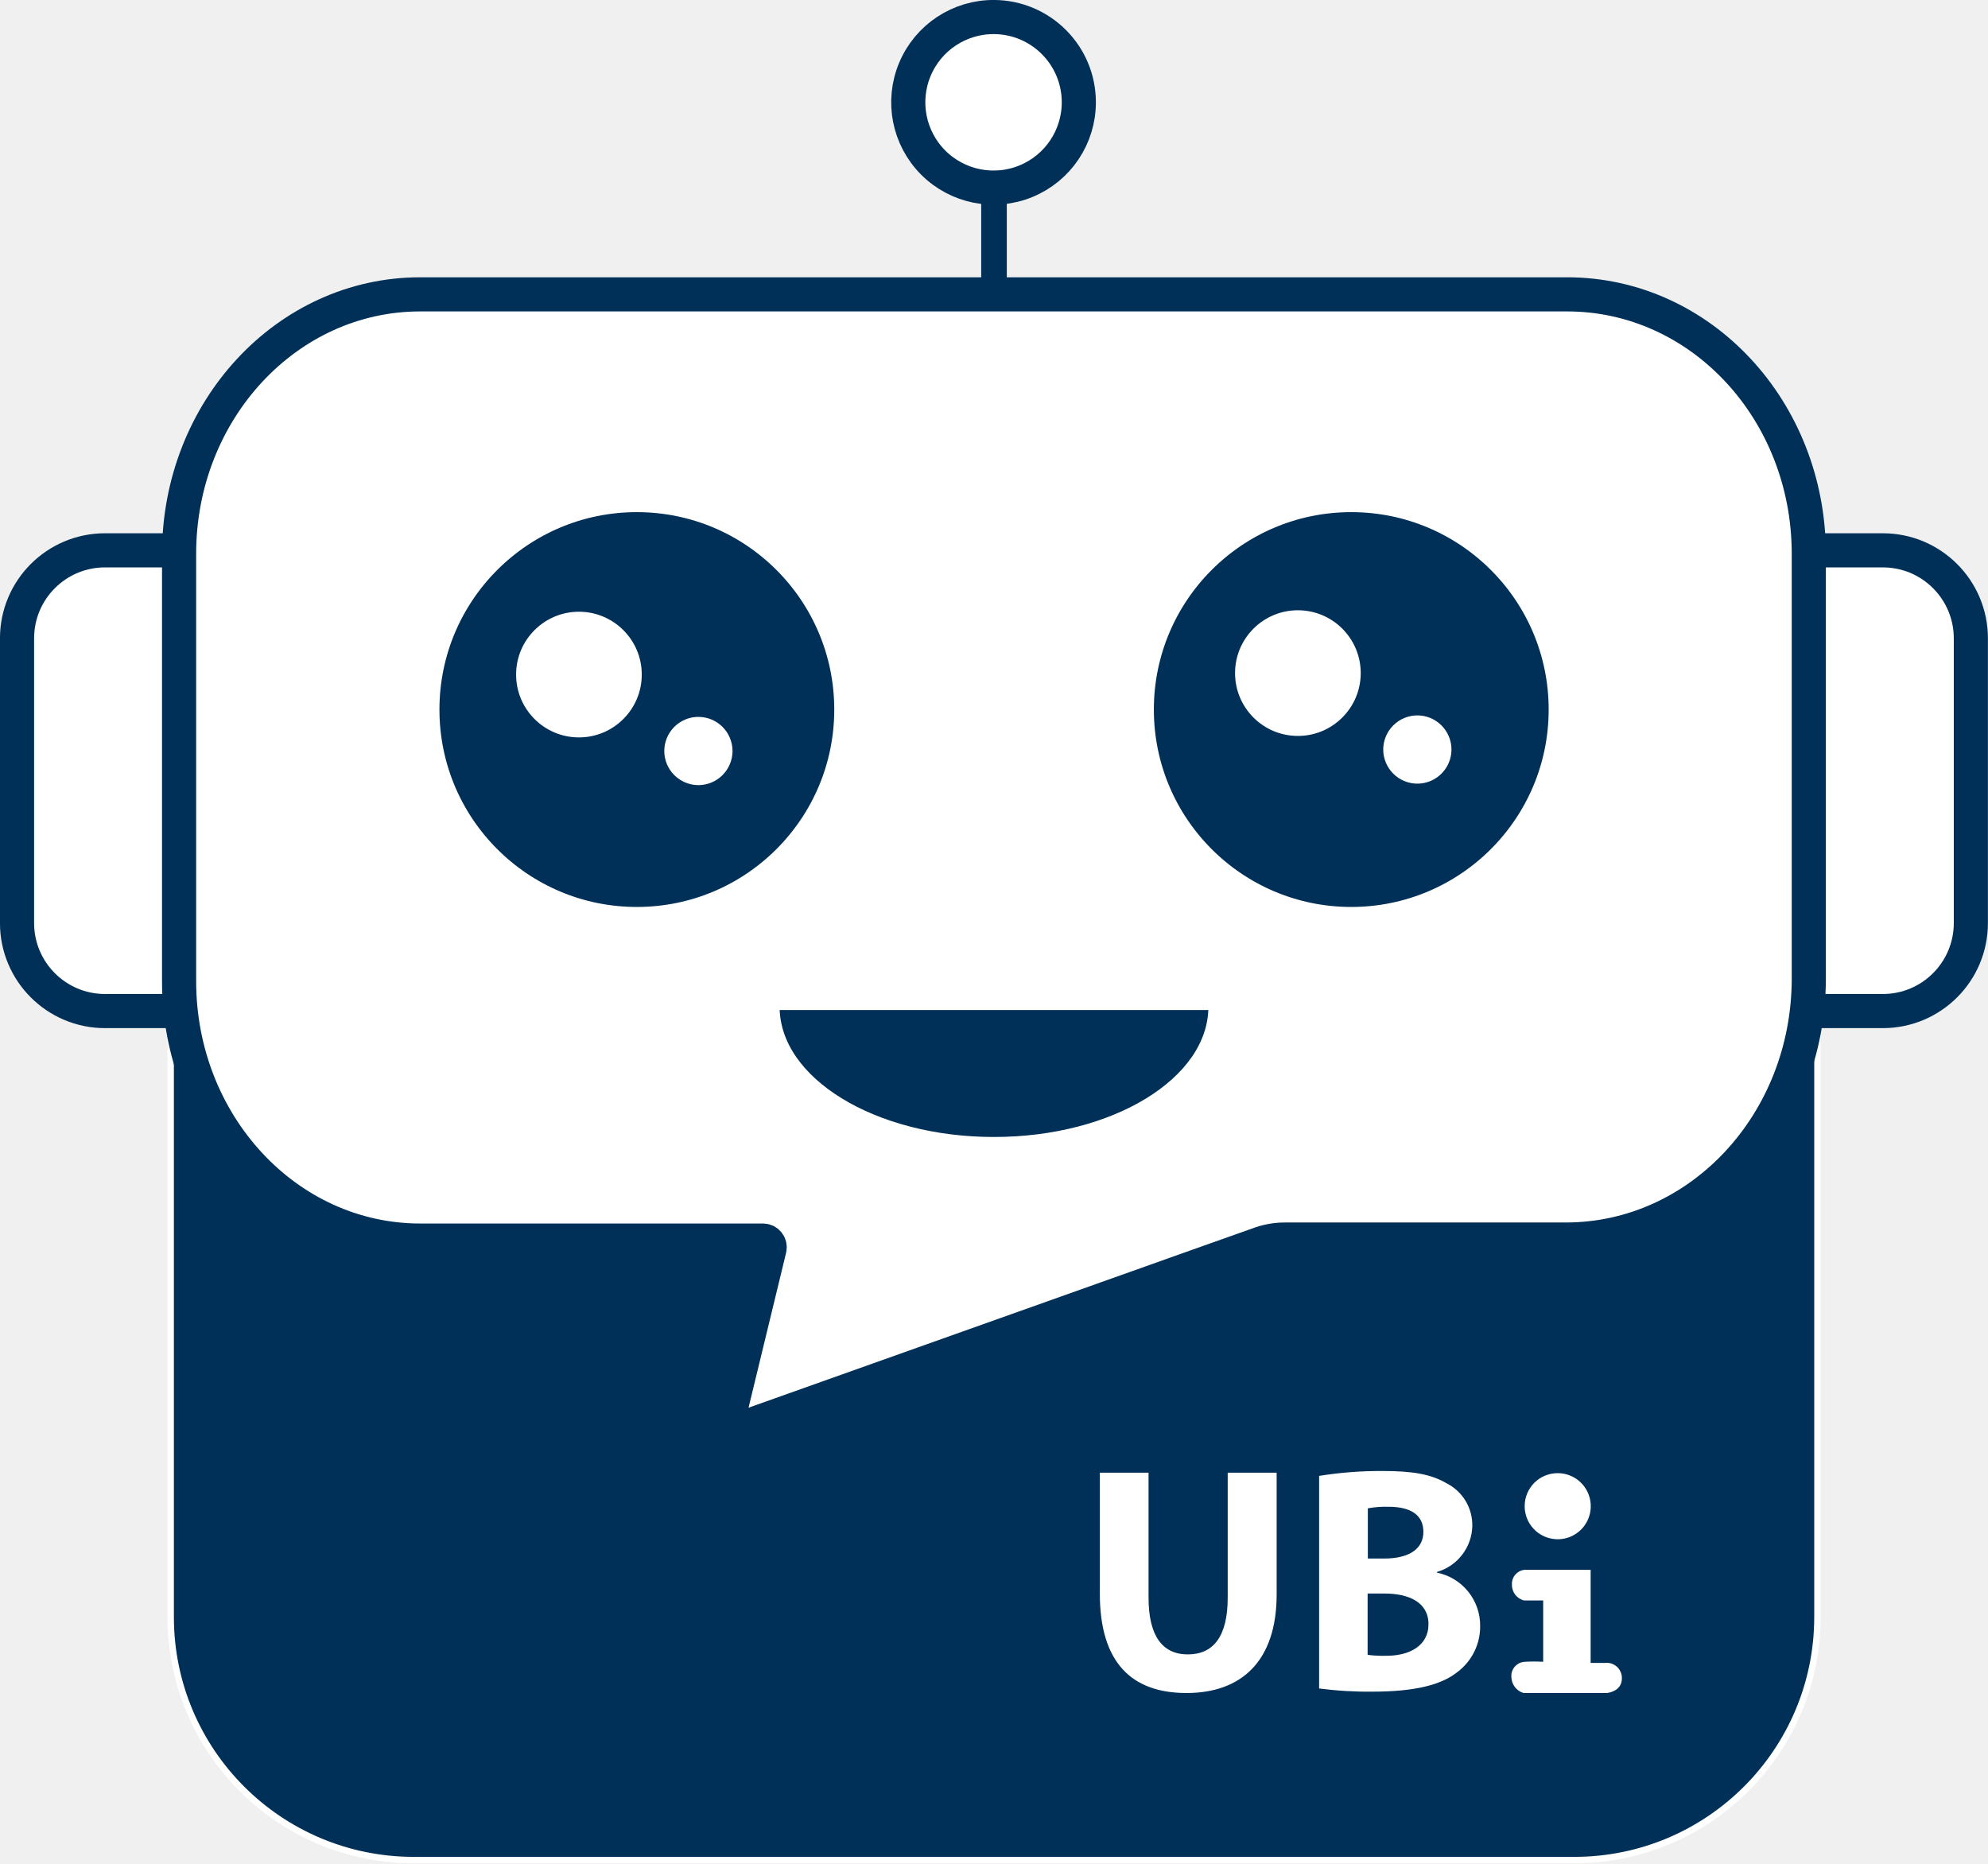
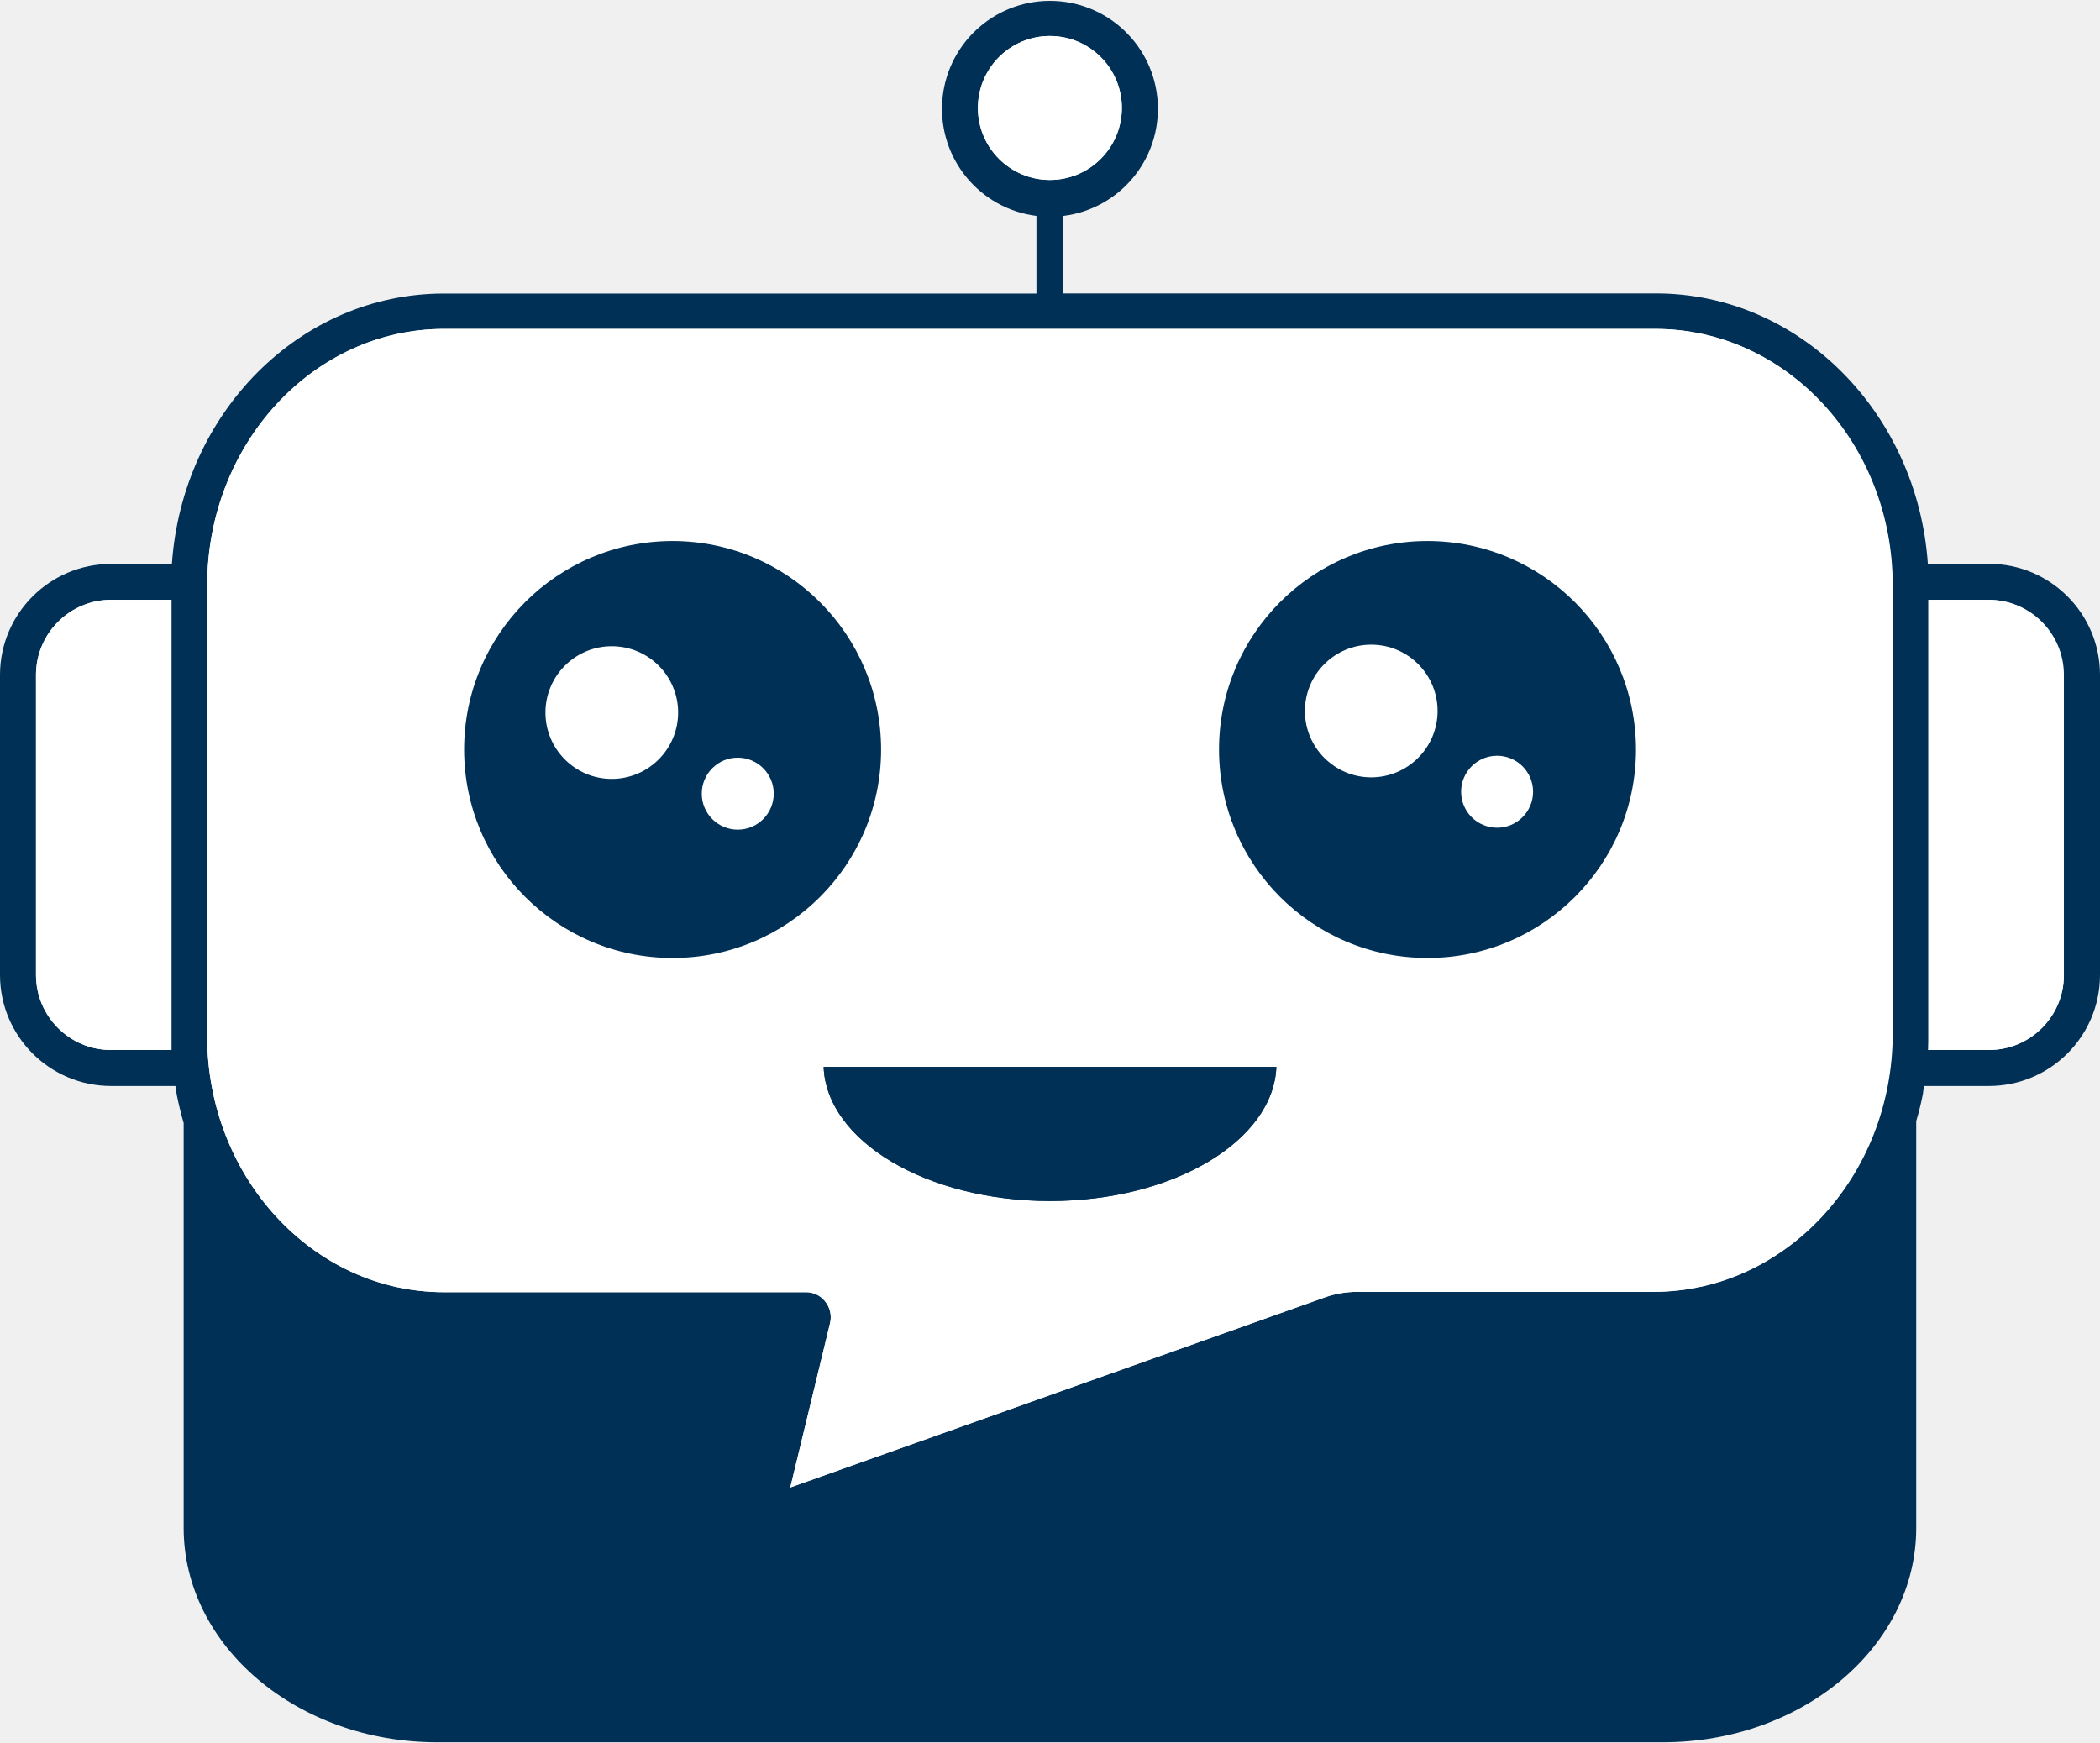
- <svg xmlns="http://www.w3.org/2000/svg" viewBox="0 0 175.06 164.07">
+ <svg xmlns="http://www.w3.org/2000/svg" viewBox="0 0 175.06 145.24">
  <g id="Ebene_2" data-name="Ebene 2">
    <g id="Ebene_1-2" data-name="Ebene 1">
-       <path d="M138.62,163.79H36.44A21.41,21.41,0,0,1,15,142.38v-77A21.41,21.41,0,0,1,36.44,44H138.62A21.41,21.41,0,0,1,160,65.37v77a21.41,21.41,0,0,1-21.41,21.41" style="fill:#003057" />
-       <rect x="15.03" y="43.95" width="145.01" height="119.84" rx="21.41" style="fill:none;stroke:#fff;stroke-miterlimit:10;stroke-width:0.564px" />
-       <path d="M96.85,129.68v10.65c0,6.07,2.8,8.75,7.63,8.75s7.94-2.8,7.94-8.69V129.68h-4.31v11c0,3.39-1.24,5-3.51,5s-3.46-1.67-3.46-5v-11Zm19.31,19a33.31,33.31,0,0,0,4.68.28c3.8,0,6.11-.61,7.5-1.73a5,5,0,0,0,2-4.05,4.75,4.75,0,0,0-3.8-4.7v-.06a4.32,4.32,0,0,0,3.11-4.05,4.13,4.13,0,0,0-2.27-3.76c-1.39-.81-3-1.08-5.64-1.08a34.19,34.19,0,0,0-5.58.43v18.72Zm4.27-15.86a8.78,8.78,0,0,1,1.84-.14c2,0,3.07.75,3.07,2.21s-1.19,2.35-3.48,2.35h-1.41v-4.42Zm0,7.5h1.48c2.14,0,3.88.76,3.88,2.7s-1.74,2.78-3.68,2.78a10.51,10.51,0,0,1-1.68-.08Z" style="fill:#fff" />
-       <path d="M137.17,129.72a2.91,2.91,0,1,1-2.91,2.9,2.9,2.9,0,0,1,2.91-2.9" style="fill:#fff" />
-       <path d="M140.07,139.81v6.62h1.28a1.33,1.33,0,0,1,1.47,1.37c0,1.17-1.32,1.28-1.32,1.28h-7.34a1.5,1.5,0,0,1-1.07-1.38,1.25,1.25,0,0,1,1.17-1.37,13.57,13.57,0,0,1,1.63,0v-5.4h-1.68a1.39,1.39,0,0,1-1.07-1.38,1.24,1.24,0,0,1,1.12-1.32h5.81Z" style="fill:#fff" />
-       <line x1="87.53" y1="25.92" x2="87.53" y2="13.15" style="fill:none;stroke:#003057;stroke-miterlimit:10;stroke-width:2.254px" />
-       <path d="M95,9A7.51,7.51,0,1,1,87.53,1.5,7.51,7.51,0,0,1,95,9" style="fill:#fff" />
-       <path d="M95,9A7.51,7.51,0,1,1,87.53,1.5,7.51,7.51,0,0,1,95,9Z" style="fill:none;stroke:#003057;stroke-miterlimit:10;stroke-width:3.005px" />
-       <path d="M165.81,89h-9.29a7.76,7.76,0,0,1-7.76-7.75V56.21a7.76,7.76,0,0,1,7.76-7.75h9.29a7.75,7.75,0,0,1,7.75,7.75V81.28A7.75,7.75,0,0,1,165.81,89" style="fill:#fff" />
-       <rect x="148.76" y="48.46" width="24.79" height="40.57" rx="7.75" style="fill:none;stroke:#003057;stroke-miterlimit:10;stroke-width:3.005px" />
-       <path d="M18.54,89H9.26A7.75,7.75,0,0,1,1.5,81.28V56.21a7.75,7.75,0,0,1,7.76-7.75h9.28a7.75,7.75,0,0,1,7.76,7.75V81.28A7.75,7.75,0,0,1,18.54,89" style="fill:#fff" />
-       <rect x="1.5" y="48.46" width="24.79" height="40.57" rx="7.75" style="fill:none;stroke:#003057;stroke-miterlimit:10;stroke-width:3.005px" />
-       <path d="M159.28,48.77V86.15c0,12.73-9.58,23-21.41,23h-24.7a6.53,6.53,0,0,0-2.39.44l-5.47,1.94L65.16,125.82a.86.86,0,0,1-1-1l3.2-13.2.4-1.65a.59.59,0,0,0-.55-.73H37c-11.73,0-21.23-10.23-21.23-22.85V48.77c0-12.62,9.5-22.85,21.23-22.85h101c11.73,0,21.23,10.23,21.23,22.85" style="fill:#fff" />
-       <path d="M159.28,48.77V86.15c0,12.73-9.58,23-21.41,23h-24.7a6.53,6.53,0,0,0-2.39.44l-5.47,1.94L65.16,125.82a.86.86,0,0,1-1-1l3.2-13.2.4-1.65a.59.59,0,0,0-.55-.73H37c-11.73,0-21.23-10.23-21.23-22.85V48.77c0-12.62,9.5-22.85,21.23-22.85h101C149.78,25.92,159.28,36.15,159.28,48.77Z" style="fill:none;stroke:#003057;stroke-miterlimit:10;stroke-width:3.005px" />
-       <path d="M74.59,62.48A18.51,18.51,0,1,1,56.08,44,18.51,18.51,0,0,1,74.59,62.48" style="fill:#003057" />
-       <circle cx="56.08" cy="62.48" r="18.51" style="fill:none;stroke:#fff;stroke-miterlimit:10;stroke-width:2.254px" />
-       <path d="M57.64,59.4A6.66,6.66,0,1,1,51,52.74a6.66,6.66,0,0,1,6.66,6.66" style="fill:#fff" />
-       <circle cx="50.98" cy="59.4" r="6.66" style="fill:none;stroke:#003057;stroke-miterlimit:10;stroke-width:2.254px" />
-       <path d="M65.63,66.16A4.13,4.13,0,1,1,61.5,62a4.13,4.13,0,0,1,4.13,4.13" style="fill:#fff" />
-       <path d="M65.63,66.16A4.13,4.13,0,1,1,61.5,62,4.13,4.13,0,0,1,65.63,66.16Z" style="fill:none;stroke:#003057;stroke-miterlimit:10;stroke-width:2.254px" />
-       <path d="M137.49,62.48A18.51,18.51,0,1,1,119,44a18.51,18.51,0,0,1,18.5,18.51" style="fill:#003057" />
-       <circle cx="118.99" cy="62.48" r="18.51" style="fill:none;stroke:#fff;stroke-miterlimit:10;stroke-width:2.254px" />
-       <path d="M121,59.27a6.66,6.66,0,1,1-6.66-6.66A6.66,6.66,0,0,1,121,59.27" style="fill:#fff" />
-       <circle cx="114.29" cy="59.27" r="6.66" style="fill:none;stroke:#003057;stroke-miterlimit:10;stroke-width:2.254px" />
-       <path d="M128.94,66a4.13,4.13,0,1,1-4.13-4.13A4.13,4.13,0,0,1,128.94,66" style="fill:#fff" />
-       <path d="M128.94,66a4.13,4.13,0,1,1-4.13-4.13A4.13,4.13,0,0,1,128.94,66Z" style="fill:none;stroke:#003057;stroke-miterlimit:10;stroke-width:2.254px" />
-       <path d="M106.69,88.66c0,6.48-8.58,11.74-19.16,11.74S68.37,95.14,68.37,88.66h38.32Z" style="fill:#003057" />
-       <path d="M106.69,88.66c0,6.48-8.58,11.74-19.16,11.74S68.37,95.14,68.37,88.66h38.32Z" style="fill:none;stroke:#fff;stroke-miterlimit:10;stroke-width:0.564px" />
+       <path d="M165.8,47h-5.09c-.87-12.59-10.7-22.54-22.66-22.54H88.65V18a9,9,0,1,0-2.25,0v6.47H37c-12,0-21.8,9.95-22.67,22.54H9.25A9.26,9.26,0,0,0,0,56.21V81.28a9.26,9.26,0,0,0,9.25,9.25h5.37l.12.76c.16.79.35,1.57.57,2.33v33.75c0,9.85,9.48,17.87,21.13,17.87H138.62c11.65,0,21.12-8,21.12-17.87V93.45a22.62,22.62,0,0,0,.57-2.33c0-.2.07-.39.1-.59h5.39a9.26,9.26,0,0,0,9.26-9.25V56.21A9.26,9.26,0,0,0,165.8,47ZM9.25,87.53A6.26,6.26,0,0,1,3,81.28V56.21A6.27,6.27,0,0,1,9.25,50h5V86.34c0,.4,0,.8,0,1.19ZM81.52,9a6,6,0,1,1,6,6A6,6,0,0,1,81.52,9ZM17.28,48.77C17.28,37,26.13,27.42,37,27.42h101c10.88,0,19.73,9.58,19.73,21.35V86.15c0,11.88-8.94,21.54-19.91,21.54H113.16a8.09,8.09,0,0,0-2.88.52L65.88,124l3.33-13.76a2.1,2.1,0,0,0-.44-1.77,2,2,0,0,0-1.58-.75H37c-10.88,0-19.73-9.58-19.73-21.35ZM172.05,81.28a6.25,6.25,0,0,1-6.25,6.25h-5.06c0-.46,0-.92,0-1.38V50h5a6.26,6.26,0,0,1,6.25,6.25Z" style="fill:#003056" />
+       <path d="M81.52,9a6,6,0,1,0,6-6A6,6,0,0,0,81.52,9Z" style="fill:#fff" />
+       <path d="M160.74,87.53h5.06a6.25,6.25,0,0,0,6.25-6.25V56.21A6.26,6.26,0,0,0,165.8,50h-5V86.15C160.78,86.61,160.77,87.07,160.74,87.53Z" style="fill:#fff" />
+       <path d="M3,56.21V81.28a6.26,6.26,0,0,0,6.25,6.25H14.3c0-.39,0-.79,0-1.19V50h-5A6.27,6.27,0,0,0,3,56.21Z" style="fill:#fff" />
+       <path d="M157.78,48.77V86.15c0,11.88-8.94,21.54-19.91,21.54H113.16a8.09,8.09,0,0,0-2.88.52L65.88,124l3.33-13.76a2.1,2.1,0,0,0-.44-1.77,2,2,0,0,0-1.58-.75H37c-10.88,0-19.73-9.58-19.73-21.35V48.77C17.28,37,26.13,27.42,37,27.42h101C148.93,27.42,157.78,37,157.78,48.77Z" style="fill:#fff" />
+       <path d="M87.53,100.12c10.25,0,18.62-5,18.87-11.18H68.66C68.9,95.13,77.27,100.12,87.53,100.12Z" style="fill:#003057" />
+       <path d="M87.53,100.12c-10.26,0-18.63-5-18.87-11.18H106.4C106.15,95.13,97.78,100.12,87.53,100.12Z" style="fill:#003056" />
+       <path d="M119,45.1a17.38,17.38,0,1,0,17.38,17.38A17.4,17.4,0,0,0,119,45.1Zm-4.69,19.7a5.53,5.53,0,1,1,5.53-5.53A5.54,5.54,0,0,1,114.29,64.8ZM124.8,69a3,3,0,1,1,3-3A3,3,0,0,1,124.8,69Z" style="fill:#003056" />
+       <path d="M56.07,45.1A17.38,17.38,0,1,0,73.45,62.48,17.4,17.4,0,0,0,56.07,45.1ZM51,64.93a5.53,5.53,0,1,1,5.53-5.53A5.54,5.54,0,0,1,51,64.93ZM61.5,69.16a3,3,0,1,1,3-3A3,3,0,0,1,61.5,69.16Z" style="fill:#003056" />
    </g>
  </g>
</svg>
